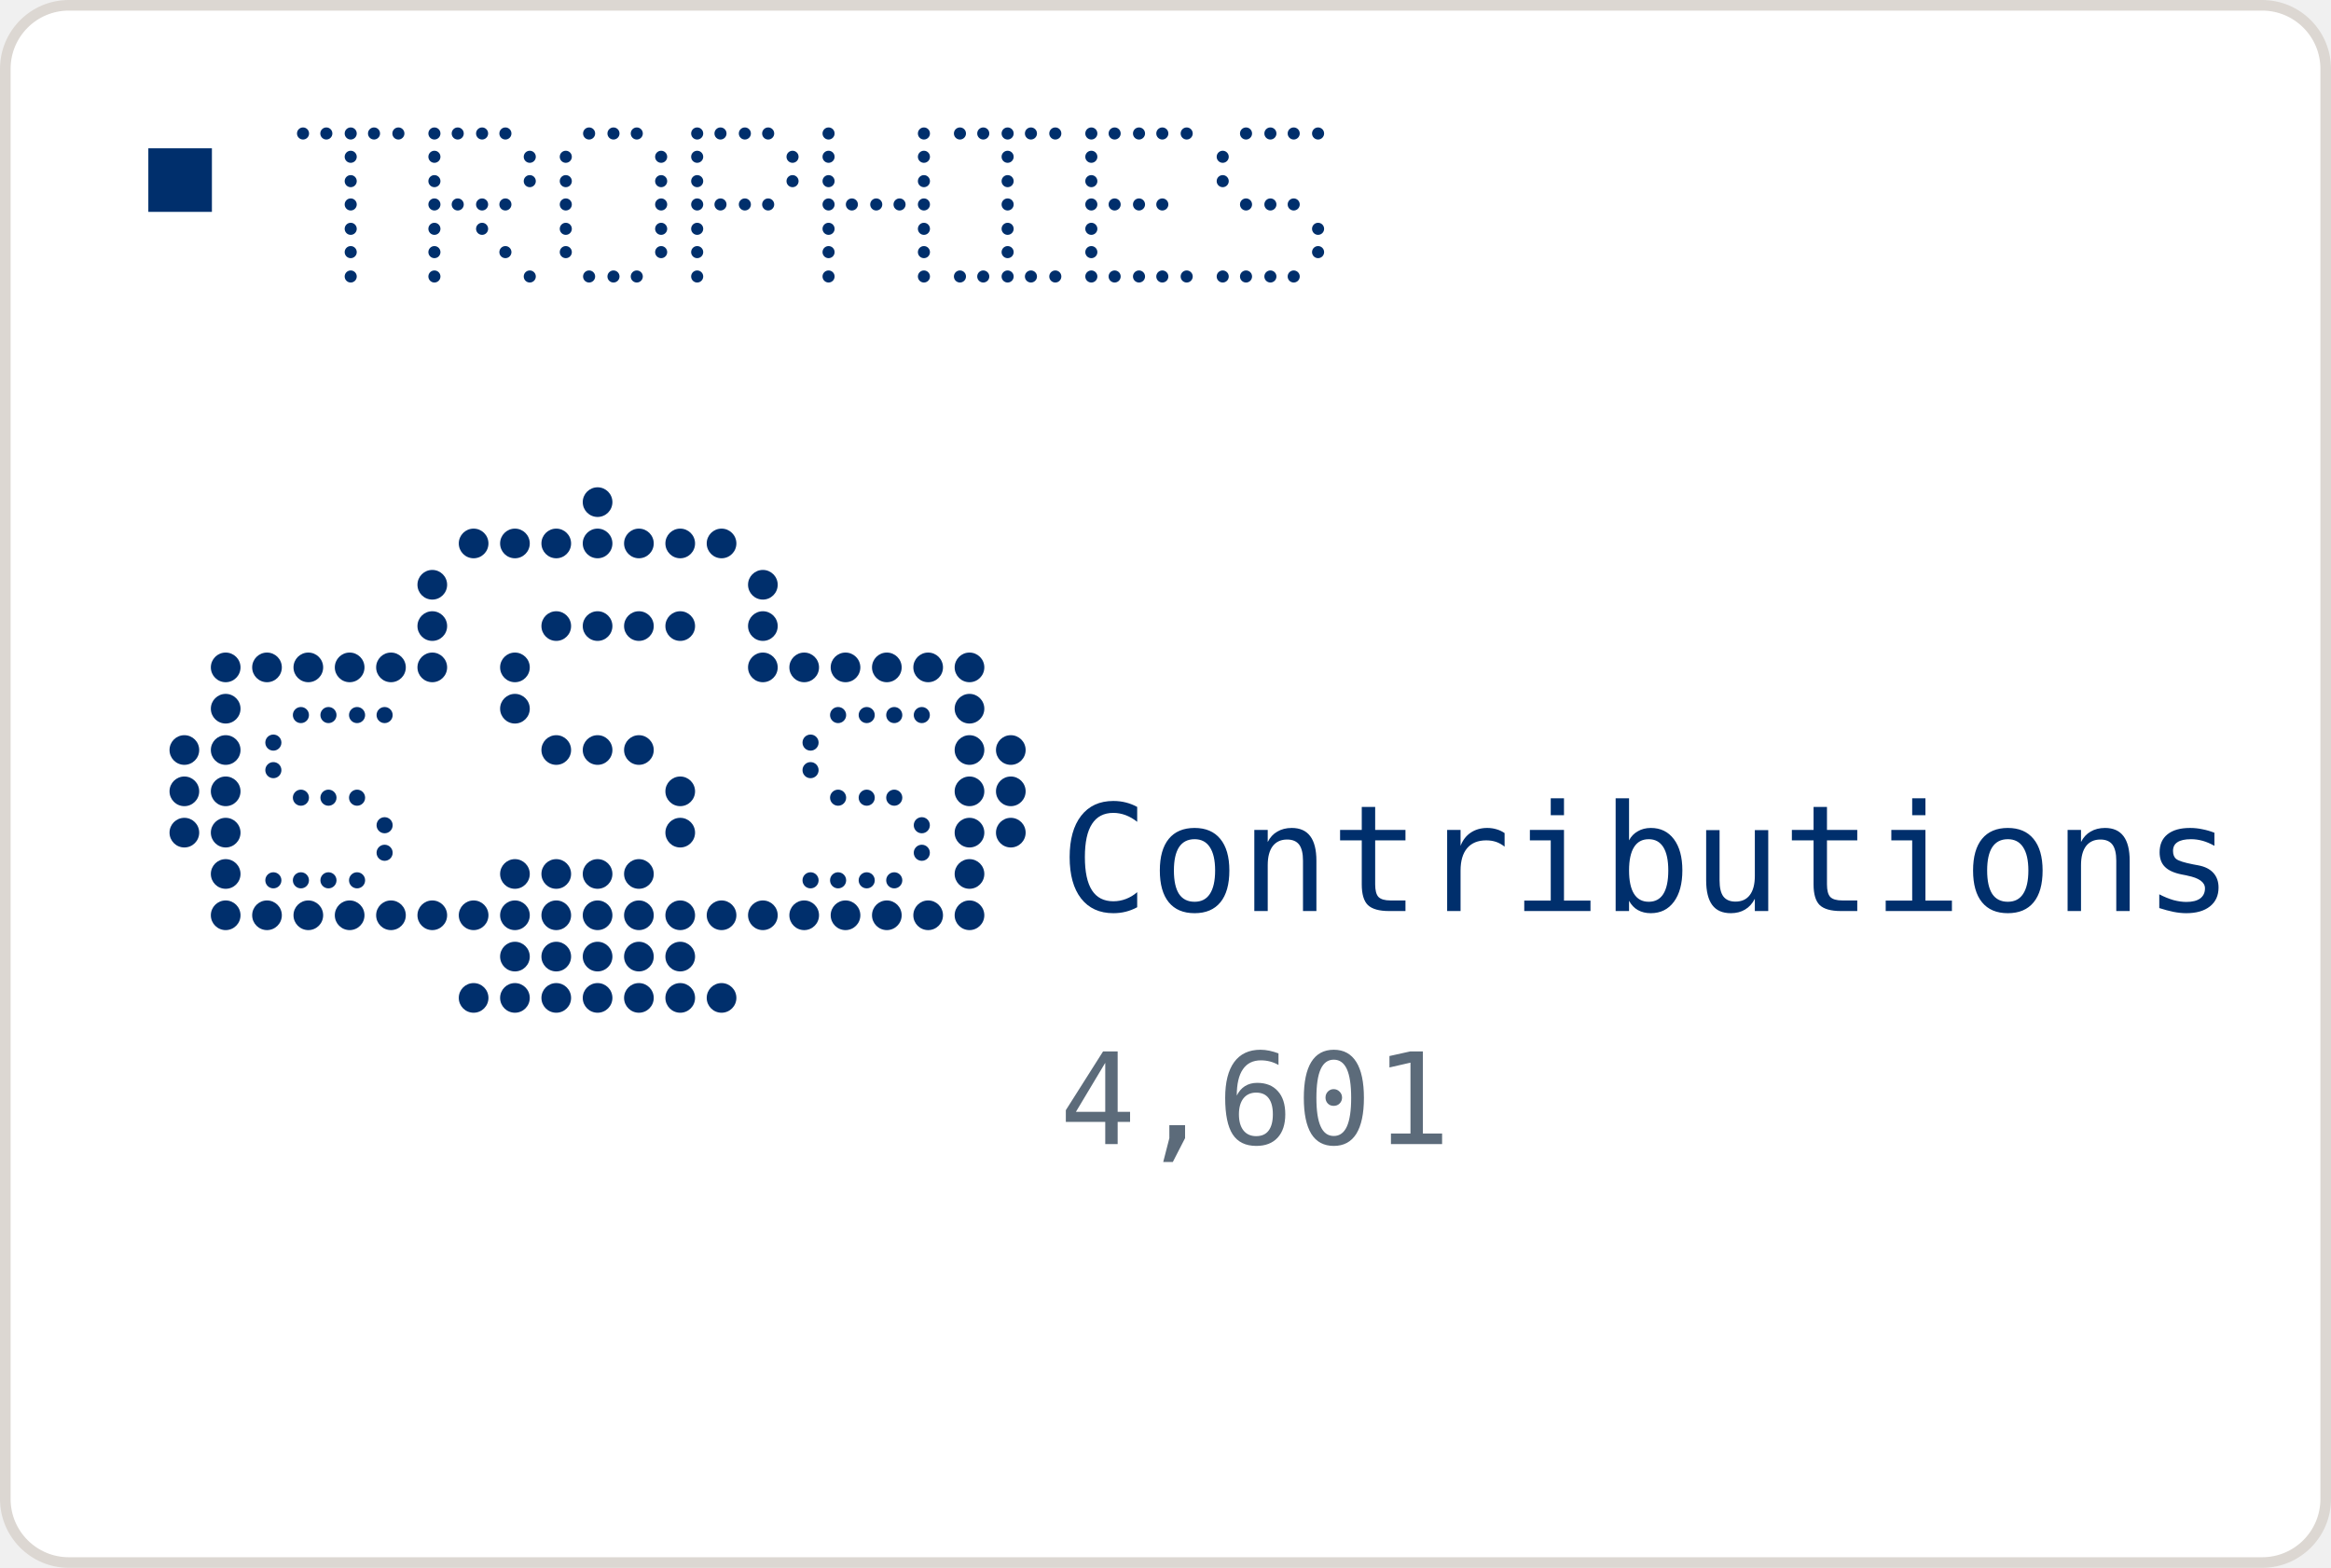
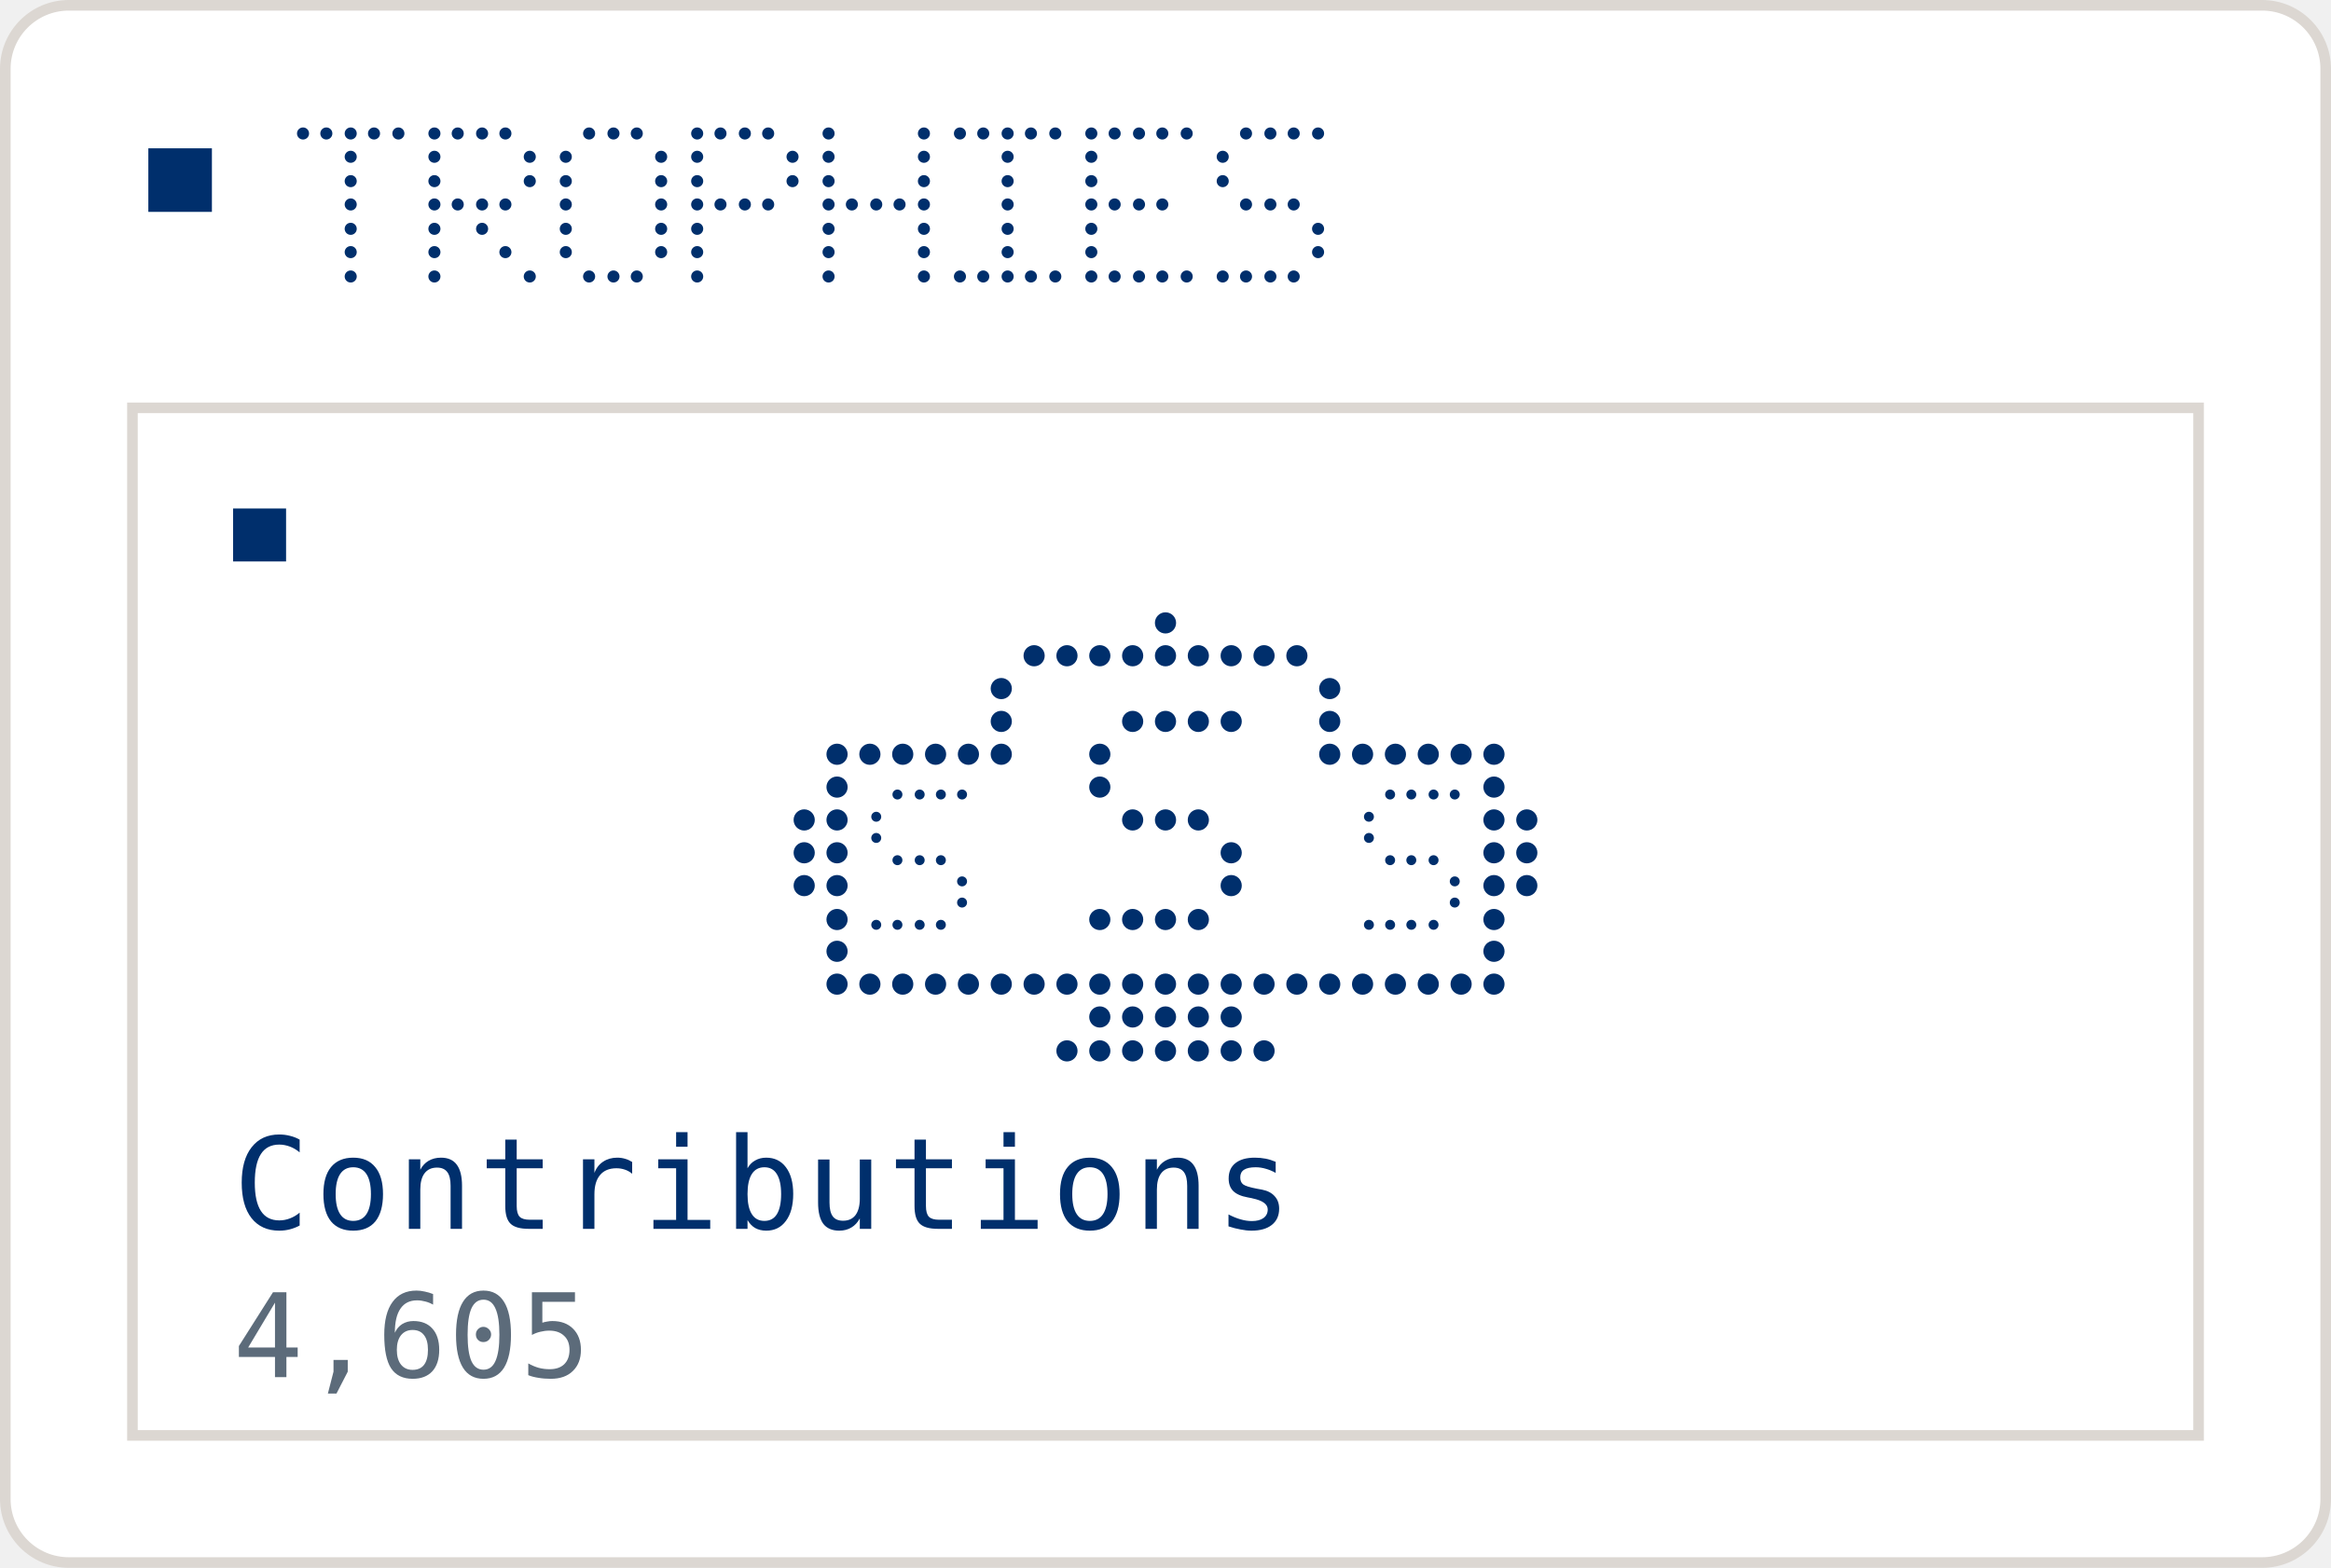
<svg xmlns="http://www.w3.org/2000/svg" width="220" height="148" viewBox="0 0 220 148" role="img">
  <rect x="0.5" y="0.5" width="219" height="147" rx="6" fill="#FFFFFF" stroke="#DCD7D2" stroke-width="1" />
  <rect x="14" y="14" width="6" height="6" fill="#002F6C" />
  <circle cx="28.6" cy="12.6" r="0.57" fill="#002F6C" />
  <circle cx="30.8" cy="12.6" r="0.57" fill="#002F6C" />
  <circle cx="33.1" cy="12.6" r="0.57" fill="#002F6C" />
  <circle cx="35.3" cy="12.6" r="0.57" fill="#002F6C" />
  <circle cx="37.6" cy="12.6" r="0.57" fill="#002F6C" />
  <circle cx="33.1" cy="14.8" r="0.57" fill="#002F6C" />
  <circle cx="33.1" cy="17.1" r="0.57" fill="#002F6C" />
  <circle cx="33.1" cy="19.3" r="0.57" fill="#002F6C" />
  <circle cx="33.1" cy="21.6" r="0.57" fill="#002F6C" />
  <circle cx="33.1" cy="23.8" r="0.57" fill="#002F6C" />
  <circle cx="33.1" cy="26.1" r="0.57" fill="#002F6C" />
  <circle cx="41.0" cy="12.6" r="0.57" fill="#002F6C" />
  <circle cx="43.2" cy="12.6" r="0.57" fill="#002F6C" />
  <circle cx="45.5" cy="12.6" r="0.57" fill="#002F6C" />
  <circle cx="47.7" cy="12.6" r="0.57" fill="#002F6C" />
  <circle cx="41.0" cy="14.8" r="0.57" fill="#002F6C" />
  <circle cx="50.0" cy="14.8" r="0.57" fill="#002F6C" />
  <circle cx="41.0" cy="17.1" r="0.57" fill="#002F6C" />
  <circle cx="50.0" cy="17.1" r="0.57" fill="#002F6C" />
  <circle cx="41.0" cy="19.3" r="0.57" fill="#002F6C" />
  <circle cx="43.2" cy="19.3" r="0.57" fill="#002F6C" />
  <circle cx="45.5" cy="19.3" r="0.57" fill="#002F6C" />
  <circle cx="47.7" cy="19.3" r="0.57" fill="#002F6C" />
  <circle cx="41.0" cy="21.6" r="0.57" fill="#002F6C" />
  <circle cx="45.5" cy="21.6" r="0.57" fill="#002F6C" />
  <circle cx="41.0" cy="23.8" r="0.57" fill="#002F6C" />
  <circle cx="47.7" cy="23.8" r="0.57" fill="#002F6C" />
  <circle cx="41.0" cy="26.1" r="0.57" fill="#002F6C" />
  <circle cx="50.0" cy="26.1" r="0.57" fill="#002F6C" />
  <circle cx="55.6" cy="12.6" r="0.57" fill="#002F6C" />
  <circle cx="57.9" cy="12.6" r="0.57" fill="#002F6C" />
  <circle cx="60.1" cy="12.6" r="0.57" fill="#002F6C" />
  <circle cx="53.4" cy="14.8" r="0.57" fill="#002F6C" />
  <circle cx="62.4" cy="14.8" r="0.57" fill="#002F6C" />
  <circle cx="53.4" cy="17.1" r="0.57" fill="#002F6C" />
  <circle cx="62.4" cy="17.1" r="0.57" fill="#002F6C" />
  <circle cx="53.4" cy="19.3" r="0.57" fill="#002F6C" />
  <circle cx="62.4" cy="19.3" r="0.57" fill="#002F6C" />
  <circle cx="53.4" cy="21.6" r="0.57" fill="#002F6C" />
  <circle cx="62.4" cy="21.6" r="0.57" fill="#002F6C" />
  <circle cx="53.4" cy="23.8" r="0.57" fill="#002F6C" />
  <circle cx="62.4" cy="23.8" r="0.57" fill="#002F6C" />
  <circle cx="55.6" cy="26.1" r="0.57" fill="#002F6C" />
  <circle cx="57.9" cy="26.1" r="0.57" fill="#002F6C" />
  <circle cx="60.1" cy="26.1" r="0.57" fill="#002F6C" />
  <circle cx="65.8" cy="12.6" r="0.57" fill="#002F6C" />
  <circle cx="68.0" cy="12.6" r="0.57" fill="#002F6C" />
  <circle cx="70.3" cy="12.6" r="0.57" fill="#002F6C" />
  <circle cx="72.5" cy="12.6" r="0.57" fill="#002F6C" />
  <circle cx="65.8" cy="14.8" r="0.57" fill="#002F6C" />
  <circle cx="74.8" cy="14.8" r="0.57" fill="#002F6C" />
  <circle cx="65.8" cy="17.1" r="0.57" fill="#002F6C" />
  <circle cx="74.8" cy="17.1" r="0.57" fill="#002F6C" />
  <circle cx="65.8" cy="19.3" r="0.57" fill="#002F6C" />
  <circle cx="68.0" cy="19.3" r="0.57" fill="#002F6C" />
  <circle cx="70.3" cy="19.3" r="0.57" fill="#002F6C" />
  <circle cx="72.5" cy="19.3" r="0.57" fill="#002F6C" />
  <circle cx="65.8" cy="21.6" r="0.57" fill="#002F6C" />
  <circle cx="65.8" cy="23.8" r="0.57" fill="#002F6C" />
  <circle cx="65.8" cy="26.1" r="0.57" fill="#002F6C" />
  <circle cx="78.2" cy="12.6" r="0.57" fill="#002F6C" />
  <circle cx="87.2" cy="12.6" r="0.57" fill="#002F6C" />
  <circle cx="78.2" cy="14.8" r="0.57" fill="#002F6C" />
  <circle cx="87.2" cy="14.8" r="0.57" fill="#002F6C" />
  <circle cx="78.2" cy="17.1" r="0.57" fill="#002F6C" />
  <circle cx="87.2" cy="17.1" r="0.57" fill="#002F6C" />
  <circle cx="78.2" cy="19.3" r="0.57" fill="#002F6C" />
  <circle cx="80.4" cy="19.3" r="0.57" fill="#002F6C" />
  <circle cx="82.7" cy="19.3" r="0.57" fill="#002F6C" />
  <circle cx="84.9" cy="19.3" r="0.57" fill="#002F6C" />
  <circle cx="87.2" cy="19.3" r="0.57" fill="#002F6C" />
  <circle cx="78.2" cy="21.6" r="0.57" fill="#002F6C" />
  <circle cx="87.2" cy="21.6" r="0.57" fill="#002F6C" />
  <circle cx="78.2" cy="23.8" r="0.57" fill="#002F6C" />
  <circle cx="87.2" cy="23.8" r="0.57" fill="#002F6C" />
  <circle cx="78.2" cy="26.1" r="0.57" fill="#002F6C" />
  <circle cx="87.2" cy="26.1" r="0.57" fill="#002F6C" />
  <circle cx="90.6" cy="12.6" r="0.57" fill="#002F6C" />
  <circle cx="92.8" cy="12.6" r="0.57" fill="#002F6C" />
  <circle cx="95.1" cy="12.6" r="0.57" fill="#002F6C" />
  <circle cx="97.3" cy="12.6" r="0.57" fill="#002F6C" />
  <circle cx="99.6" cy="12.6" r="0.57" fill="#002F6C" />
  <circle cx="95.1" cy="14.8" r="0.57" fill="#002F6C" />
  <circle cx="95.1" cy="17.1" r="0.57" fill="#002F6C" />
  <circle cx="95.1" cy="19.3" r="0.57" fill="#002F6C" />
  <circle cx="95.1" cy="21.6" r="0.57" fill="#002F6C" />
  <circle cx="95.1" cy="23.8" r="0.57" fill="#002F6C" />
  <circle cx="90.6" cy="26.1" r="0.57" fill="#002F6C" />
  <circle cx="92.8" cy="26.1" r="0.57" fill="#002F6C" />
  <circle cx="95.1" cy="26.1" r="0.57" fill="#002F6C" />
  <circle cx="97.3" cy="26.1" r="0.57" fill="#002F6C" />
  <circle cx="99.6" cy="26.1" r="0.57" fill="#002F6C" />
  <circle cx="103.0" cy="12.6" r="0.57" fill="#002F6C" />
  <circle cx="105.2" cy="12.6" r="0.57" fill="#002F6C" />
  <circle cx="107.5" cy="12.6" r="0.57" fill="#002F6C" />
  <circle cx="109.7" cy="12.6" r="0.57" fill="#002F6C" />
  <circle cx="112.0" cy="12.6" r="0.57" fill="#002F6C" />
  <circle cx="103.0" cy="14.8" r="0.57" fill="#002F6C" />
  <circle cx="103.0" cy="17.1" r="0.57" fill="#002F6C" />
  <circle cx="103.0" cy="19.3" r="0.57" fill="#002F6C" />
  <circle cx="105.2" cy="19.3" r="0.57" fill="#002F6C" />
  <circle cx="107.5" cy="19.3" r="0.57" fill="#002F6C" />
  <circle cx="109.7" cy="19.3" r="0.57" fill="#002F6C" />
  <circle cx="103.0" cy="21.6" r="0.57" fill="#002F6C" />
  <circle cx="103.0" cy="23.8" r="0.57" fill="#002F6C" />
  <circle cx="103.0" cy="26.1" r="0.57" fill="#002F6C" />
  <circle cx="105.2" cy="26.1" r="0.57" fill="#002F6C" />
  <circle cx="107.5" cy="26.1" r="0.57" fill="#002F6C" />
  <circle cx="109.7" cy="26.1" r="0.57" fill="#002F6C" />
  <circle cx="112.0" cy="26.1" r="0.57" fill="#002F6C" />
  <circle cx="117.6" cy="12.6" r="0.57" fill="#002F6C" />
  <circle cx="119.9" cy="12.6" r="0.57" fill="#002F6C" />
  <circle cx="122.1" cy="12.6" r="0.57" fill="#002F6C" />
  <circle cx="124.4" cy="12.6" r="0.57" fill="#002F6C" />
  <circle cx="115.4" cy="14.8" r="0.57" fill="#002F6C" />
  <circle cx="115.4" cy="17.1" r="0.57" fill="#002F6C" />
  <circle cx="117.6" cy="19.3" r="0.57" fill="#002F6C" />
  <circle cx="119.9" cy="19.3" r="0.57" fill="#002F6C" />
  <circle cx="122.1" cy="19.3" r="0.57" fill="#002F6C" />
  <circle cx="124.4" cy="21.6" r="0.57" fill="#002F6C" />
  <circle cx="124.4" cy="23.8" r="0.57" fill="#002F6C" />
  <circle cx="115.4" cy="26.1" r="0.57" fill="#002F6C" />
  <circle cx="117.6" cy="26.1" r="0.57" fill="#002F6C" />
  <circle cx="119.9" cy="26.1" r="0.57" fill="#002F6C" />
  <circle cx="122.1" cy="26.1" r="0.57" fill="#002F6C" />
-   <circle cx="56.4" cy="47.4" r="1.40" fill="#002F6C" />
-   <circle cx="44.7" cy="51.3" r="1.40" fill="#002F6C" />
-   <circle cx="48.6" cy="51.3" r="1.40" fill="#002F6C" />
-   <circle cx="52.5" cy="51.3" r="1.40" fill="#002F6C" />
-   <circle cx="56.4" cy="51.3" r="1.40" fill="#002F6C" />
-   <circle cx="60.3" cy="51.3" r="1.40" fill="#002F6C" />
-   <circle cx="64.2" cy="51.3" r="1.40" fill="#002F6C" />
-   <circle cx="68.1" cy="51.3" r="1.40" fill="#002F6C" />
-   <circle cx="40.8" cy="55.2" r="1.40" fill="#002F6C" />
-   <circle cx="72.0" cy="55.2" r="1.40" fill="#002F6C" />
-   <circle cx="40.8" cy="59.1" r="1.40" fill="#002F6C" />
-   <circle cx="72.0" cy="59.1" r="1.40" fill="#002F6C" />
-   <circle cx="40.8" cy="63.0" r="1.40" fill="#002F6C" />
-   <circle cx="72.0" cy="63.0" r="1.40" fill="#002F6C" />
-   <circle cx="25.2" cy="63.0" r="1.40" fill="#002F6C" />
-   <circle cx="29.1" cy="63.0" r="1.40" fill="#002F6C" />
-   <circle cx="33.0" cy="63.0" r="1.40" fill="#002F6C" />
-   <circle cx="36.9" cy="63.0" r="1.40" fill="#002F6C" />
-   <circle cx="21.3" cy="63.0" r="1.40" fill="#002F6C" />
-   <circle cx="75.9" cy="63.0" r="1.40" fill="#002F6C" />
-   <circle cx="79.8" cy="63.0" r="1.40" fill="#002F6C" />
-   <circle cx="83.7" cy="63.0" r="1.40" fill="#002F6C" />
-   <circle cx="87.6" cy="63.0" r="1.40" fill="#002F6C" />
-   <circle cx="91.5" cy="63.0" r="1.40" fill="#002F6C" />
-   <circle cx="21.3" cy="66.9" r="1.40" fill="#002F6C" />
-   <circle cx="91.5" cy="66.9" r="1.40" fill="#002F6C" />
-   <circle cx="21.3" cy="70.8" r="1.40" fill="#002F6C" />
-   <circle cx="91.5" cy="70.8" r="1.40" fill="#002F6C" />
-   <circle cx="21.3" cy="74.7" r="1.40" fill="#002F6C" />
-   <circle cx="91.5" cy="74.7" r="1.40" fill="#002F6C" />
-   <circle cx="21.3" cy="78.6" r="1.40" fill="#002F6C" />
-   <circle cx="91.5" cy="78.6" r="1.40" fill="#002F6C" />
-   <circle cx="21.3" cy="82.5" r="1.40" fill="#002F6C" />
-   <circle cx="91.5" cy="82.5" r="1.40" fill="#002F6C" />
-   <circle cx="17.4" cy="70.8" r="1.40" fill="#002F6C" />
-   <circle cx="17.4" cy="74.7" r="1.40" fill="#002F6C" />
-   <circle cx="17.4" cy="78.6" r="1.40" fill="#002F6C" />
-   <circle cx="95.4" cy="70.8" r="1.40" fill="#002F6C" />
-   <circle cx="95.4" cy="74.7" r="1.40" fill="#002F6C" />
-   <circle cx="95.4" cy="78.6" r="1.40" fill="#002F6C" />
-   <circle cx="21.3" cy="86.4" r="1.40" fill="#002F6C" />
-   <circle cx="25.2" cy="86.4" r="1.40" fill="#002F6C" />
-   <circle cx="29.1" cy="86.4" r="1.40" fill="#002F6C" />
-   <circle cx="33.0" cy="86.4" r="1.40" fill="#002F6C" />
-   <circle cx="36.9" cy="86.4" r="1.40" fill="#002F6C" />
-   <circle cx="40.8" cy="86.4" r="1.40" fill="#002F6C" />
-   <circle cx="44.7" cy="86.4" r="1.40" fill="#002F6C" />
-   <circle cx="48.6" cy="86.4" r="1.40" fill="#002F6C" />
-   <circle cx="52.5" cy="86.4" r="1.40" fill="#002F6C" />
-   <circle cx="56.4" cy="86.4" r="1.40" fill="#002F6C" />
-   <circle cx="60.3" cy="86.4" r="1.40" fill="#002F6C" />
-   <circle cx="64.2" cy="86.4" r="1.40" fill="#002F6C" />
-   <circle cx="68.1" cy="86.4" r="1.40" fill="#002F6C" />
-   <circle cx="72.0" cy="86.4" r="1.40" fill="#002F6C" />
-   <circle cx="75.9" cy="86.4" r="1.40" fill="#002F6C" />
-   <circle cx="79.8" cy="86.4" r="1.40" fill="#002F6C" />
-   <circle cx="83.7" cy="86.4" r="1.40" fill="#002F6C" />
-   <circle cx="87.6" cy="86.4" r="1.40" fill="#002F6C" />
-   <circle cx="91.5" cy="86.4" r="1.40" fill="#002F6C" />
-   <circle cx="48.6" cy="90.3" r="1.40" fill="#002F6C" />
-   <circle cx="52.5" cy="90.3" r="1.40" fill="#002F6C" />
-   <circle cx="56.4" cy="90.3" r="1.40" fill="#002F6C" />
-   <circle cx="60.3" cy="90.3" r="1.40" fill="#002F6C" />
-   <circle cx="64.2" cy="90.3" r="1.40" fill="#002F6C" />
-   <circle cx="44.7" cy="94.2" r="1.40" fill="#002F6C" />
-   <circle cx="48.6" cy="94.2" r="1.40" fill="#002F6C" />
-   <circle cx="52.5" cy="94.2" r="1.40" fill="#002F6C" />
-   <circle cx="56.4" cy="94.2" r="1.40" fill="#002F6C" />
-   <circle cx="60.3" cy="94.2" r="1.40" fill="#002F6C" />
-   <circle cx="64.2" cy="94.2" r="1.40" fill="#002F6C" />
-   <circle cx="68.1" cy="94.2" r="1.40" fill="#002F6C" />
-   <circle cx="52.5" cy="59.1" r="1.40" fill="#002F6C" />
-   <circle cx="56.4" cy="59.1" r="1.40" fill="#002F6C" />
-   <circle cx="60.3" cy="59.1" r="1.40" fill="#002F6C" />
-   <circle cx="64.2" cy="59.1" r="1.40" fill="#002F6C" />
-   <circle cx="48.6" cy="63.0" r="1.40" fill="#002F6C" />
-   <circle cx="48.6" cy="66.9" r="1.40" fill="#002F6C" />
-   <circle cx="52.5" cy="70.8" r="1.40" fill="#002F6C" />
-   <circle cx="56.4" cy="70.8" r="1.40" fill="#002F6C" />
-   <circle cx="60.3" cy="70.8" r="1.40" fill="#002F6C" />
-   <circle cx="64.2" cy="74.7" r="1.40" fill="#002F6C" />
-   <circle cx="64.2" cy="78.6" r="1.40" fill="#002F6C" />
-   <circle cx="48.6" cy="82.5" r="1.40" fill="#002F6C" />
-   <circle cx="52.5" cy="82.5" r="1.40" fill="#002F6C" />
-   <circle cx="56.4" cy="82.5" r="1.40" fill="#002F6C" />
-   <circle cx="60.3" cy="82.5" r="1.40" fill="#002F6C" />
-   <circle cx="28.4" cy="67.5" r="0.76" fill="#002F6C" />
-   <circle cx="31.0" cy="67.5" r="0.76" fill="#002F6C" />
-   <circle cx="33.7" cy="67.5" r="0.76" fill="#002F6C" />
-   <circle cx="36.3" cy="67.5" r="0.76" fill="#002F6C" />
-   <circle cx="25.8" cy="70.1" r="0.76" fill="#002F6C" />
-   <circle cx="25.8" cy="72.7" r="0.76" fill="#002F6C" />
-   <circle cx="28.4" cy="75.3" r="0.76" fill="#002F6C" />
-   <circle cx="31.0" cy="75.3" r="0.76" fill="#002F6C" />
-   <circle cx="33.7" cy="75.3" r="0.76" fill="#002F6C" />
-   <circle cx="36.3" cy="77.9" r="0.76" fill="#002F6C" />
-   <circle cx="36.3" cy="80.5" r="0.76" fill="#002F6C" />
-   <circle cx="25.8" cy="83.1" r="0.76" fill="#002F6C" />
-   <circle cx="28.4" cy="83.1" r="0.76" fill="#002F6C" />
-   <circle cx="31.0" cy="83.1" r="0.76" fill="#002F6C" />
-   <circle cx="33.7" cy="83.1" r="0.76" fill="#002F6C" />
-   <circle cx="79.1" cy="67.5" r="0.76" fill="#002F6C" />
-   <circle cx="81.8" cy="67.5" r="0.76" fill="#002F6C" />
-   <circle cx="84.4" cy="67.5" r="0.76" fill="#002F6C" />
-   <circle cx="87.0" cy="67.5" r="0.76" fill="#002F6C" />
-   <circle cx="76.5" cy="70.1" r="0.76" fill="#002F6C" />
-   <circle cx="76.5" cy="72.7" r="0.76" fill="#002F6C" />
-   <circle cx="79.1" cy="75.3" r="0.76" fill="#002F6C" />
-   <circle cx="81.8" cy="75.3" r="0.76" fill="#002F6C" />
-   <circle cx="84.4" cy="75.3" r="0.76" fill="#002F6C" />
-   <circle cx="87.0" cy="77.9" r="0.76" fill="#002F6C" />
-   <circle cx="87.0" cy="80.5" r="0.76" fill="#002F6C" />
-   <circle cx="76.5" cy="83.1" r="0.76" fill="#002F6C" />
-   <circle cx="79.1" cy="83.1" r="0.76" fill="#002F6C" />
-   <circle cx="81.8" cy="83.1" r="0.76" fill="#002F6C" />
-   <circle cx="84.4" cy="83.1" r="0.76" fill="#002F6C" />
-   <text x="100" y="86" fill="#002F6C" font-family="ui-monospace, Geist Mono, monospace" font-size="14" letter-spacing="0.1" dominant-baseline="auto">Contributions</text>
-   <text x="100" y="108" fill="#5C6B7A" font-family="ui-monospace, Geist Mono, monospace" font-size="12" letter-spacing="0.2" dominant-baseline="auto">4,601</text>
+   <rect x="12.5" y="38.5" width="195.0" height="97.0" fill="none" stroke="#DCD7D2" />
+   <rect x="22.0" y="48.0" width="5" height="5" fill="#002F6C" />
+   <circle cx="110.0" cy="58.8" r="1.00" fill="#002F6C" />
+   <circle cx="97.6" cy="61.9" r="1.00" fill="#002F6C" />
+   <circle cx="100.7" cy="61.9" r="1.00" fill="#002F6C" />
+   <circle cx="103.8" cy="61.9" r="1.00" fill="#002F6C" />
+   <circle cx="106.9" cy="61.9" r="1.00" fill="#002F6C" />
+   <circle cx="110.0" cy="61.9" r="1.00" fill="#002F6C" />
+   <circle cx="113.1" cy="61.9" r="1.00" fill="#002F6C" />
+   <circle cx="116.2" cy="61.9" r="1.00" fill="#002F6C" />
+   <circle cx="119.3" cy="61.9" r="1.00" fill="#002F6C" />
+   <circle cx="122.4" cy="61.9" r="1.00" fill="#002F6C" />
+   <circle cx="94.5" cy="65.0" r="1.00" fill="#002F6C" />
+   <circle cx="125.5" cy="65.0" r="1.00" fill="#002F6C" />
+   <circle cx="94.5" cy="68.1" r="1.00" fill="#002F6C" />
+   <circle cx="125.5" cy="68.1" r="1.00" fill="#002F6C" />
+   <circle cx="94.5" cy="71.2" r="1.00" fill="#002F6C" />
+   <circle cx="125.5" cy="71.2" r="1.00" fill="#002F6C" />
+   <circle cx="82.1" cy="71.2" r="1.00" fill="#002F6C" />
+   <circle cx="85.2" cy="71.2" r="1.00" fill="#002F6C" />
+   <circle cx="88.3" cy="71.2" r="1.00" fill="#002F6C" />
+   <circle cx="91.4" cy="71.2" r="1.00" fill="#002F6C" />
+   <circle cx="79.0" cy="71.2" r="1.00" fill="#002F6C" />
+   <circle cx="128.6" cy="71.2" r="1.00" fill="#002F6C" />
+   <circle cx="131.7" cy="71.2" r="1.00" fill="#002F6C" />
+   <circle cx="134.8" cy="71.2" r="1.00" fill="#002F6C" />
+   <circle cx="137.9" cy="71.2" r="1.00" fill="#002F6C" />
+   <circle cx="141.0" cy="71.2" r="1.00" fill="#002F6C" />
+   <circle cx="79.0" cy="74.3" r="1.00" fill="#002F6C" />
+   <circle cx="141.0" cy="74.3" r="1.00" fill="#002F6C" />
+   <circle cx="79.0" cy="77.4" r="1.00" fill="#002F6C" />
+   <circle cx="141.0" cy="77.4" r="1.00" fill="#002F6C" />
+   <circle cx="79.0" cy="80.5" r="1.00" fill="#002F6C" />
+   <circle cx="141.0" cy="80.5" r="1.00" fill="#002F6C" />
+   <circle cx="79.0" cy="83.6" r="1.00" fill="#002F6C" />
+   <circle cx="141.0" cy="83.6" r="1.00" fill="#002F6C" />
+   <circle cx="79.0" cy="86.8" r="1.00" fill="#002F6C" />
+   <circle cx="141.0" cy="86.8" r="1.00" fill="#002F6C" />
+   <circle cx="79.0" cy="89.8" r="1.00" fill="#002F6C" />
+   <circle cx="141.0" cy="89.8" r="1.00" fill="#002F6C" />
+   <circle cx="75.9" cy="77.4" r="1.00" fill="#002F6C" />
+   <circle cx="75.9" cy="80.5" r="1.00" fill="#002F6C" />
+   <circle cx="75.9" cy="83.6" r="1.00" fill="#002F6C" />
+   <circle cx="144.1" cy="77.4" r="1.00" fill="#002F6C" />
+   <circle cx="144.1" cy="80.5" r="1.00" fill="#002F6C" />
+   <circle cx="144.1" cy="83.6" r="1.00" fill="#002F6C" />
+   <circle cx="79.0" cy="92.9" r="1.00" fill="#002F6C" />
+   <circle cx="82.1" cy="92.9" r="1.00" fill="#002F6C" />
+   <circle cx="85.2" cy="92.9" r="1.00" fill="#002F6C" />
+   <circle cx="88.3" cy="92.9" r="1.00" fill="#002F6C" />
+   <circle cx="91.4" cy="92.9" r="1.00" fill="#002F6C" />
+   <circle cx="94.5" cy="92.9" r="1.00" fill="#002F6C" />
+   <circle cx="97.6" cy="92.9" r="1.00" fill="#002F6C" />
+   <circle cx="100.7" cy="92.9" r="1.00" fill="#002F6C" />
+   <circle cx="103.8" cy="92.9" r="1.00" fill="#002F6C" />
+   <circle cx="106.9" cy="92.9" r="1.00" fill="#002F6C" />
+   <circle cx="110.0" cy="92.9" r="1.00" fill="#002F6C" />
+   <circle cx="113.1" cy="92.9" r="1.00" fill="#002F6C" />
+   <circle cx="116.2" cy="92.9" r="1.00" fill="#002F6C" />
+   <circle cx="119.3" cy="92.9" r="1.00" fill="#002F6C" />
+   <circle cx="122.4" cy="92.9" r="1.00" fill="#002F6C" />
+   <circle cx="125.5" cy="92.9" r="1.00" fill="#002F6C" />
+   <circle cx="128.6" cy="92.9" r="1.00" fill="#002F6C" />
+   <circle cx="131.7" cy="92.9" r="1.00" fill="#002F6C" />
+   <circle cx="134.8" cy="92.9" r="1.00" fill="#002F6C" />
+   <circle cx="137.9" cy="92.9" r="1.00" fill="#002F6C" />
+   <circle cx="141.0" cy="92.9" r="1.00" fill="#002F6C" />
+   <circle cx="103.8" cy="96.0" r="1.00" fill="#002F6C" />
+   <circle cx="106.9" cy="96.0" r="1.00" fill="#002F6C" />
+   <circle cx="110.0" cy="96.0" r="1.00" fill="#002F6C" />
+   <circle cx="113.1" cy="96.0" r="1.00" fill="#002F6C" />
+   <circle cx="116.2" cy="96.0" r="1.00" fill="#002F6C" />
+   <circle cx="100.7" cy="99.2" r="1.00" fill="#002F6C" />
+   <circle cx="103.8" cy="99.2" r="1.00" fill="#002F6C" />
+   <circle cx="106.9" cy="99.2" r="1.00" fill="#002F6C" />
+   <circle cx="110.0" cy="99.2" r="1.00" fill="#002F6C" />
+   <circle cx="113.1" cy="99.2" r="1.00" fill="#002F6C" />
+   <circle cx="116.2" cy="99.2" r="1.00" fill="#002F6C" />
+   <circle cx="119.3" cy="99.2" r="1.00" fill="#002F6C" />
+   <circle cx="106.9" cy="68.1" r="1.00" fill="#002F6C" />
+   <circle cx="110.0" cy="68.1" r="1.00" fill="#002F6C" />
+   <circle cx="113.1" cy="68.1" r="1.00" fill="#002F6C" />
+   <circle cx="116.2" cy="68.1" r="1.00" fill="#002F6C" />
+   <circle cx="103.8" cy="71.2" r="1.00" fill="#002F6C" />
+   <circle cx="103.8" cy="74.3" r="1.00" fill="#002F6C" />
+   <circle cx="106.9" cy="77.4" r="1.00" fill="#002F6C" />
+   <circle cx="110.0" cy="77.4" r="1.00" fill="#002F6C" />
+   <circle cx="113.1" cy="77.4" r="1.00" fill="#002F6C" />
+   <circle cx="116.2" cy="80.5" r="1.00" fill="#002F6C" />
+   <circle cx="116.2" cy="83.6" r="1.00" fill="#002F6C" />
+   <circle cx="103.8" cy="86.8" r="1.00" fill="#002F6C" />
+   <circle cx="106.9" cy="86.8" r="1.00" fill="#002F6C" />
+   <circle cx="110.0" cy="86.8" r="1.00" fill="#002F6C" />
+   <circle cx="113.1" cy="86.8" r="1.00" fill="#002F6C" />
+   <circle cx="84.7" cy="75.0" r="0.47" fill="#002F6C" />
+   <circle cx="86.8" cy="75.0" r="0.47" fill="#002F6C" />
+   <circle cx="88.8" cy="75.0" r="0.47" fill="#002F6C" />
+   <circle cx="90.8" cy="75.0" r="0.47" fill="#002F6C" />
+   <circle cx="82.7" cy="77.1" r="0.47" fill="#002F6C" />
+   <circle cx="82.7" cy="79.1" r="0.47" fill="#002F6C" />
+   <circle cx="84.7" cy="81.2" r="0.47" fill="#002F6C" />
+   <circle cx="86.8" cy="81.2" r="0.47" fill="#002F6C" />
+   <circle cx="88.8" cy="81.2" r="0.47" fill="#002F6C" />
+   <circle cx="90.8" cy="83.2" r="0.47" fill="#002F6C" />
+   <circle cx="90.8" cy="85.2" r="0.47" fill="#002F6C" />
+   <circle cx="82.7" cy="87.3" r="0.47" fill="#002F6C" />
+   <circle cx="84.7" cy="87.3" r="0.47" fill="#002F6C" />
+   <circle cx="86.8" cy="87.3" r="0.47" fill="#002F6C" />
+   <circle cx="88.8" cy="87.3" r="0.47" fill="#002F6C" />
+   <circle cx="131.2" cy="75.0" r="0.47" fill="#002F6C" />
+   <circle cx="133.2" cy="75.0" r="0.47" fill="#002F6C" />
+   <circle cx="135.3" cy="75.0" r="0.47" fill="#002F6C" />
+   <circle cx="137.3" cy="75.0" r="0.47" fill="#002F6C" />
+   <circle cx="129.2" cy="77.1" r="0.47" fill="#002F6C" />
+   <circle cx="129.2" cy="79.1" r="0.47" fill="#002F6C" />
+   <circle cx="131.2" cy="81.2" r="0.47" fill="#002F6C" />
+   <circle cx="133.2" cy="81.2" r="0.47" fill="#002F6C" />
+   <circle cx="135.3" cy="81.2" r="0.47" fill="#002F6C" />
+   <circle cx="137.3" cy="83.2" r="0.47" fill="#002F6C" />
+   <circle cx="137.3" cy="85.2" r="0.47" fill="#002F6C" />
+   <circle cx="129.2" cy="87.3" r="0.47" fill="#002F6C" />
+   <circle cx="131.2" cy="87.3" r="0.47" fill="#002F6C" />
+   <circle cx="133.2" cy="87.3" r="0.47" fill="#002F6C" />
+   <circle cx="135.3" cy="87.3" r="0.47" fill="#002F6C" />
+   <text x="22" y="116" fill="#002F6C" text-anchor="start" font-family="ui-monospace, Geist Mono, monospace" font-size="12" letter-spacing="0.5" dominant-baseline="auto">Contributions</text>
+   <text x="22" y="130" fill="#5C6B7A" text-anchor="start" font-family="ui-monospace, Geist Mono, monospace" font-size="11" letter-spacing="0.15" dominant-baseline="auto">4,605</text>
</svg>
